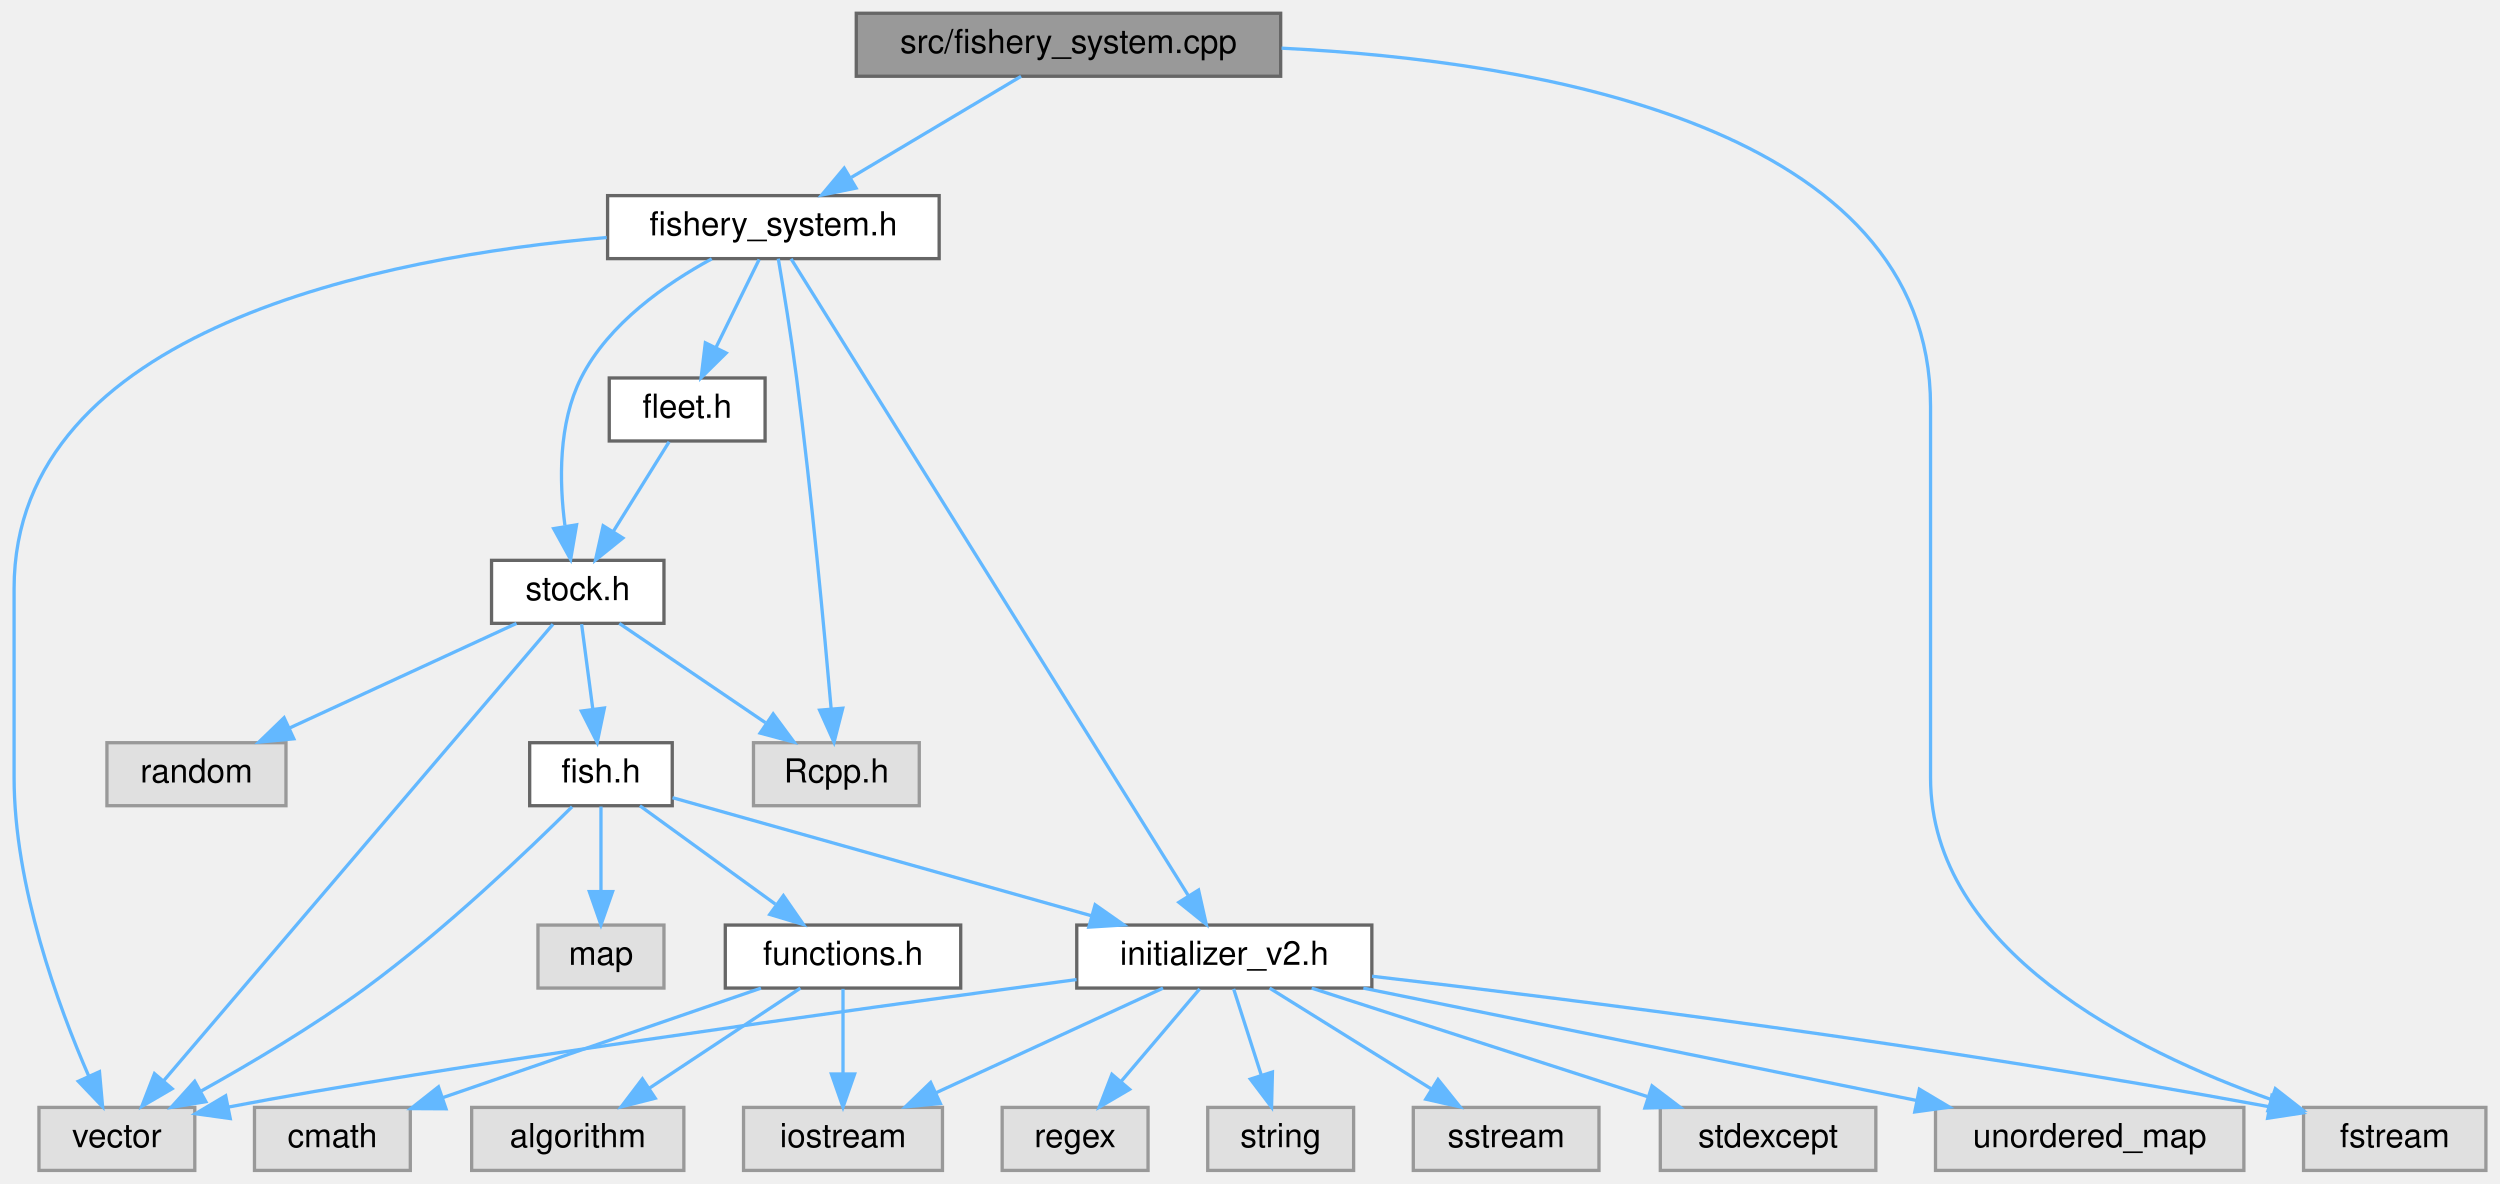
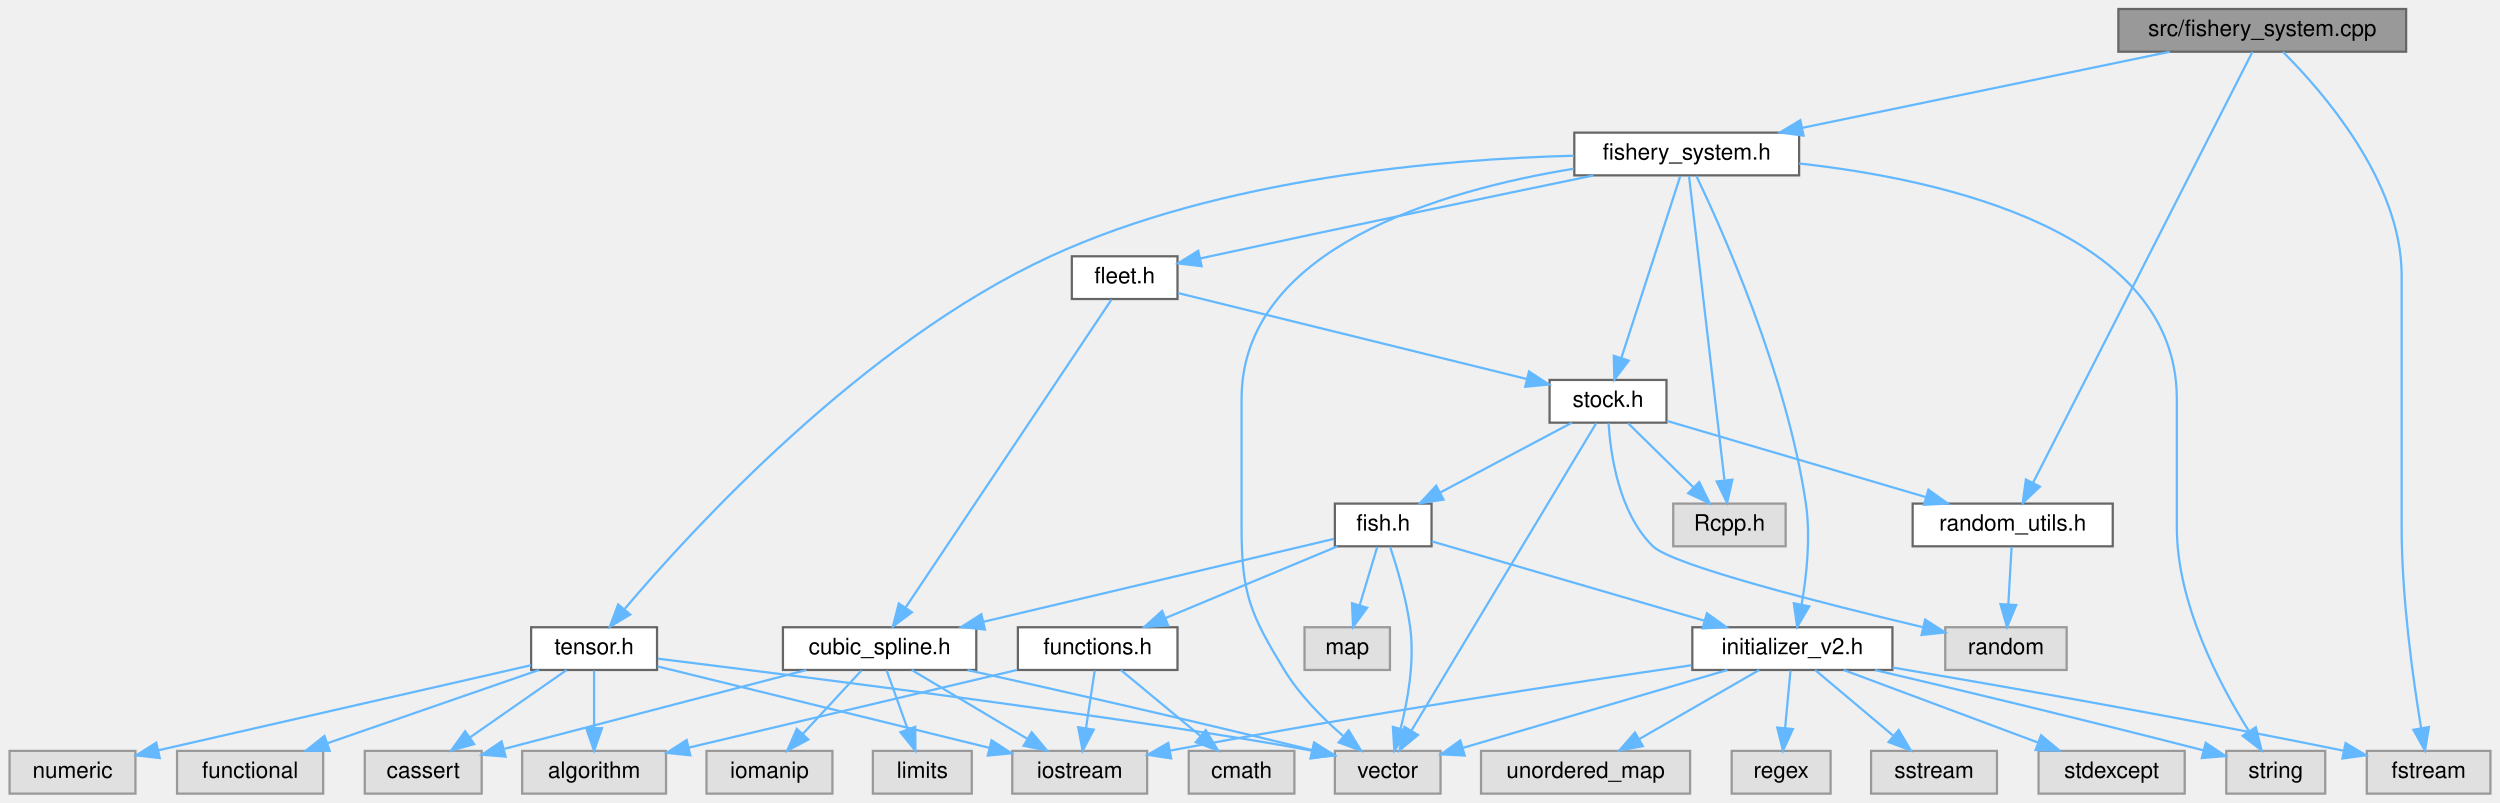
- <svg xmlns="http://www.w3.org/2000/svg" xmlns:xlink="http://www.w3.org/1999/xlink" width="754pt" height="357pt" viewBox="0.00 0.00 753.50 357.00">
+ <svg xmlns="http://www.w3.org/2000/svg" xmlns:xlink="http://www.w3.org/1999/xlink" width="1112pt" height="357pt" viewBox="0.00 0.00 1111.50 357.00">
  <g id="graph0" class="graph" transform="scale(1 1) rotate(0) translate(4 353)">
    <g id="Node000001" class="node">
      <g id="a_Node000001">
        <a xlink:title=" ">
-           <polygon fill="#999999" stroke="#666666" points="382,-349 254,-349 254,-330 382,-330 382,-349" />
-           <text text-anchor="middle" x="318" y="-337" font-family="Helvetica,sans-Serif" font-size="10.00">src/fishery_system.cpp</text>
+           <polygon fill="#999999" stroke="#666666" points="1066,-349 938,-349 938,-330 1066,-330 1066,-349" />
+           <text text-anchor="middle" x="1002" y="-337" font-family="Helvetica,sans-Serif" font-size="10.00">src/fishery_system.cpp</text>
        </a>
      </g>
    </g>
    <g id="Node000002" class="node">
      <g id="a_Node000002">
        <a xlink:href="fishery__system_8h.html" target="_top" xlink:title=" ">
-           <polygon fill="white" stroke="#666666" points="279,-294 179,-294 179,-275 279,-275 279,-294" />
-           <text text-anchor="middle" x="229" y="-282" font-family="Helvetica,sans-Serif" font-size="10.00">fishery_system.h</text>
+           <polygon fill="white" stroke="#666666" points="796,-294 696,-294 696,-275 796,-275 796,-294" />
+           <text text-anchor="middle" x="746" y="-282" font-family="Helvetica,sans-Serif" font-size="10.00">fishery_system.h</text>
        </a>
      </g>
    </g>
    <g id="edge1_Node000001_Node000002" class="edge">
      <g id="a_edge1_Node000001_Node000002">
        <a xlink:title=" ">
-           <path fill="none" stroke="#63b8ff" d="M303.7,-329.98C289.9,-321.77 268.76,-309.18 252.49,-299.49" />
-           <polygon fill="#63b8ff" stroke="#63b8ff" points="253.94,-296.28 243.56,-294.17 250.36,-302.29 253.94,-296.28" />
+           <path fill="none" stroke="#63b8ff" d="M960.87,-329.98C916.4,-320.78 845.45,-306.09 797.35,-296.13" />
+           <polygon fill="#63b8ff" stroke="#63b8ff" points="797.96,-292.68 787.45,-294.08 796.54,-299.54 797.96,-292.68" />
        </a>
      </g>
    </g>
    <g id="Node000016" class="node">
      <g id="a_Node000016">
        <a xlink:title=" ">
-           <polygon fill="#e0e0e0" stroke="#999999" points="745.5,-19 690.5,-19 690.5,0 745.5,0 745.5,-19" />
-           <text text-anchor="middle" x="718" y="-7" font-family="Helvetica,sans-Serif" font-size="10.00">fstream</text>
-         </a>
-       </g>
-     </g>
-     <g id="edge27_Node000001_Node000016" class="edge">
-       <g id="a_edge27_Node000001_Node000016">
-         <a xlink:title=" ">
-           <path fill="none" stroke="#63b8ff" d="M382.27,-338.47C459.26,-334.65 578,-315.06 578,-230.5 578,-230.5 578,-230.5 578,-118.5 578,-66.49 639.32,-36.02 680.79,-21.36" />
-           <polygon fill="#63b8ff" stroke="#63b8ff" points="681.99,-24.65 690.34,-18.13 679.75,-18.02 681.99,-24.65" />
+           <polygon fill="#e0e0e0" stroke="#999999" points="1103.5,-19 1048.5,-19 1048.5,0 1103.5,0 1103.5,-19" />
+           <text text-anchor="middle" x="1076" y="-7" font-family="Helvetica,sans-Serif" font-size="10.00">fstream</text>
+         </a>
+       </g>
+     </g>
+     <g id="edge44_Node000001_Node000016" class="edge">
+       <g id="a_edge44_Node000001_Node000016">
+         <a xlink:title=" ">
+           <path fill="none" stroke="#63b8ff" d="M1011.15,-329.94C1028.39,-312.84 1064,-272.44 1064,-230.5 1064,-230.5 1064,-230.5 1064,-118.5 1064,-87 1069.11,-50.64 1072.66,-29.16" />
+           <polygon fill="#63b8ff" stroke="#63b8ff" points="1076.13,-29.59 1074.38,-19.14 1069.24,-28.4 1076.13,-29.59" />
+         </a>
+       </g>
+     </g>
+     <g id="Node000024" class="node">
+       <g id="a_Node000024">
+         <a xlink:href="random__utils_8h.html" target="_top" xlink:title=" ">
+           <polygon fill="white" stroke="#666666" points="935.5,-129 846.5,-129 846.5,-110 935.5,-110 935.5,-129" />
+           <text text-anchor="middle" x="891" y="-117" font-family="Helvetica,sans-Serif" font-size="10.00">random_utils.h</text>
+         </a>
+       </g>
+     </g>
+     <g id="edge45_Node000001_Node000024" class="edge">
+       <g id="a_edge45_Node000001_Node000024">
+         <a xlink:title=" ">
+           <path fill="none" stroke="#63b8ff" d="M997.65,-329.95C981.21,-297.67 922.7,-182.75 900.05,-138.26" />
+           <polygon fill="#63b8ff" stroke="#63b8ff" points="903.1,-136.55 895.44,-129.22 896.86,-139.72 903.1,-136.55" />
        </a>
      </g>
    </g>
    <g id="Node000003" class="node">
      <g id="a_Node000003">
        <a xlink:title=" ">
-           <polygon fill="#e0e0e0" stroke="#999999" points="54.5,-19 7.5,-19 7.5,0 54.5,0 54.5,-19" />
-           <text text-anchor="middle" x="31" y="-7" font-family="Helvetica,sans-Serif" font-size="10.00">vector</text>
+           <polygon fill="#e0e0e0" stroke="#999999" points="636.5,-19 589.5,-19 589.5,0 636.5,0 636.5,-19" />
+           <text text-anchor="middle" x="613" y="-7" font-family="Helvetica,sans-Serif" font-size="10.00">vector</text>
        </a>
      </g>
    </g>
    <g id="edge2_Node000002_Node000003" class="edge">
      <g id="a_edge2_Node000002_Node000003">
        <a xlink:title=" ">
-           <path fill="none" stroke="#63b8ff" d="M178.74,-281.37C111.34,-275.51 0,-253.96 0,-175.5 0,-175.5 0,-175.5 0,-118.5 0,-85.79 13.3,-49.6 22.48,-28.52" />
-           <polygon fill="#63b8ff" stroke="#63b8ff" points="25.75,-29.77 26.69,-19.22 19.37,-26.88 25.75,-29.77" />
+           <path fill="none" stroke="#63b8ff" d="M695.78,-277.96C637.12,-268.38 548,-242.75 548,-175.5 548,-175.5 548,-175.5 548,-118.5 548,-89.04 551.69,-80.17 567,-55 573.81,-43.81 584.1,-33.48 593.23,-25.6" />
+           <polygon fill="#63b8ff" stroke="#63b8ff" points="595.64,-28.15 601.15,-19.1 591.2,-22.74 595.64,-28.15" />
        </a>
      </g>
    </g>
    <g id="Node000004" class="node">
      <g id="a_Node000004">
-         <a xlink:href="stock_8h.html" target="_top" xlink:title=" ">
-           <polygon fill="white" stroke="#666666" points="196,-184 144,-184 144,-165 196,-165 196,-184" />
-           <text text-anchor="middle" x="170" y="-172" font-family="Helvetica,sans-Serif" font-size="10.00">stock.h</text>
+         <a xlink:title=" ">
+           <polygon fill="#e0e0e0" stroke="#999999" points="1030,-19 986,-19 986,0 1030,0 1030,-19" />
+           <text text-anchor="middle" x="1008" y="-7" font-family="Helvetica,sans-Serif" font-size="10.00">string</text>
        </a>
      </g>
    </g>
    <g id="edge3_Node000002_Node000004" class="edge">
      <g id="a_edge3_Node000002_Node000004">
        <a xlink:title=" ">
-           <path fill="none" stroke="#63b8ff" d="M210.41,-274.93C196.78,-267.53 179.27,-255.44 171,-239 164.1,-225.29 164.41,-207.71 166.13,-194.53" />
-           <polygon fill="#63b8ff" stroke="#63b8ff" points="169.64,-194.72 167.85,-184.28 162.74,-193.56 169.64,-194.72" />
+           <path fill="none" stroke="#63b8ff" d="M796.01,-280.29C860.37,-273.14 964,-250.05 964,-175.5 964,-175.5 964,-175.5 964,-118.5 964,-84.42 983.03,-48.46 996.06,-27.83" />
+           <polygon fill="#63b8ff" stroke="#63b8ff" points="999.13,-29.53 1001.7,-19.25 993.28,-25.68 999.13,-29.53" />
+         </a>
+       </g>
+     </g>
+     <g id="Node000005" class="node">
+       <g id="a_Node000005">
+         <a xlink:href="stock_8h.html" target="_top" xlink:title=" ">
+           <polygon fill="white" stroke="#666666" points="737,-184 685,-184 685,-165 737,-165 737,-184" />
+           <text text-anchor="middle" x="711" y="-172" font-family="Helvetica,sans-Serif" font-size="10.00">stock.h</text>
+         </a>
+       </g>
+     </g>
+     <g id="edge4_Node000002_Node000005" class="edge">
+       <g id="a_edge4_Node000002_Node000005">
+         <a xlink:title=" ">
+           <path fill="none" stroke="#63b8ff" d="M743.14,-274.66C737.44,-257.09 724.59,-217.45 716.98,-193.95" />
+           <polygon fill="#63b8ff" stroke="#63b8ff" points="720.22,-192.59 713.81,-184.16 713.56,-194.75 720.22,-192.59" />
+         </a>
+       </g>
+     </g>
+     <g id="Node000007" class="node">
+       <g id="a_Node000007">
+         <a xlink:title=" ">
+           <polygon fill="#e0e0e0" stroke="#999999" points="790,-129 740,-129 740,-110 790,-110 790,-129" />
+           <text text-anchor="middle" x="765" y="-117" font-family="Helvetica,sans-Serif" font-size="10.00">Rcpp.h</text>
+         </a>
+       </g>
+     </g>
+     <g id="edge43_Node000002_Node000007" class="edge">
+       <g id="a_edge43_Node000002_Node000007">
+         <a xlink:title=" ">
+           <path fill="none" stroke="#63b8ff" d="M747.02,-274.74C749.99,-249.31 758.64,-175.08 762.76,-139.69" />
+           <polygon fill="#63b8ff" stroke="#63b8ff" points="766.29,-139.64 763.97,-129.31 759.34,-138.83 766.29,-139.64" />
+         </a>
+       </g>
+     </g>
+     <g id="Node000014" class="node">
+       <g id="a_Node000014">
+         <a xlink:href="initializer__v2_8h.html" target="_top" xlink:title=" ">
+           <polygon fill="white" stroke="#666666" points="837.5,-74 748.5,-74 748.5,-55 837.5,-55 837.5,-74" />
+           <text text-anchor="middle" x="793" y="-62" font-family="Helvetica,sans-Serif" font-size="10.00">initializer_v2.h</text>
+         </a>
+       </g>
+     </g>
+     <g id="edge35_Node000002_Node000014" class="edge">
+       <g id="a_edge35_Node000002_Node000014">
+         <a xlink:title=" ">
+           <path fill="none" stroke="#63b8ff" d="M750.3,-274.74C761.37,-251.62 790.52,-186.8 799,-129 801.21,-113.92 799.31,-96.69 797.08,-83.99" />
+           <polygon fill="#63b8ff" stroke="#63b8ff" points="800.51,-83.29 795.13,-74.16 793.64,-84.65 800.51,-83.29" />
+         </a>
+       </g>
+     </g>
+     <g id="Node000025" class="node">
+       <g id="a_Node000025">
+         <a xlink:href="fleet_8h.html" target="_top" xlink:title=" ">
+           <polygon fill="white" stroke="#666666" points="519.5,-239 472.5,-239 472.5,-220 519.5,-220 519.5,-239" />
+           <text text-anchor="middle" x="496" y="-227" font-family="Helvetica,sans-Serif" font-size="10.00">fleet.h</text>
+         </a>
+       </g>
+     </g>
+     <g id="edge32_Node000002_Node000025" class="edge">
+       <g id="a_edge32_Node000002_Node000025">
+         <a xlink:title=" ">
+           <path fill="none" stroke="#63b8ff" d="M704.53,-274.96C661.77,-266.12 593.17,-251.83 534,-239 532.55,-238.69 531.08,-238.36 529.59,-238.04" />
+           <polygon fill="#63b8ff" stroke="#63b8ff" points="530.23,-234.59 519.71,-235.85 528.71,-241.43 530.23,-234.59" />
+         </a>
+       </g>
+     </g>
+     <g id="Node000026" class="node">
+       <g id="a_Node000026">
+         <a xlink:href="tensor_8h.html" target="_top" xlink:title=" ">
+           <polygon fill="white" stroke="#666666" points="288,-74 232,-74 232,-55 288,-55 288,-74" />
+           <text text-anchor="middle" x="260" y="-62" font-family="Helvetica,sans-Serif" font-size="10.00">tensor.h</text>
+         </a>
+       </g>
+     </g>
+     <g id="edge36_Node000002_Node000026" class="edge">
+       <g id="a_edge36_Node000002_Node000026">
+         <a xlink:title=" ">
+           <path fill="none" stroke="#63b8ff" d="M695.83,-283.74C637.35,-282.22 539.01,-274 463,-239 379.54,-200.56 303.63,-117.64 273.61,-82.16" />
+           <polygon fill="#63b8ff" stroke="#63b8ff" points="276.08,-79.66 266.99,-74.22 270.7,-84.14 276.08,-79.66" />
+         </a>
+       </g>
+     </g>
+     <g id="edge5_Node000005_Node000003" class="edge">
+       <g id="a_edge5_Node000005_Node000003">
+         <a xlink:title=" ">
+           <path fill="none" stroke="#63b8ff" d="M705.73,-164.74C690.18,-138.87 644.25,-62.48 623.45,-27.88" />
+           <polygon fill="#63b8ff" stroke="#63b8ff" points="626.45,-26.07 618.29,-19.31 620.45,-29.68 626.45,-26.07" />
        </a>
      </g>
    </g>
    <g id="Node000006" class="node">
      <g id="a_Node000006">
        <a xlink:title=" ">
-           <polygon fill="#e0e0e0" stroke="#999999" points="273,-129 223,-129 223,-110 273,-110 273,-129" />
-           <text text-anchor="middle" x="248" y="-117" font-family="Helvetica,sans-Serif" font-size="10.00">Rcpp.h</text>
-         </a>
-       </g>
-     </g>
-     <g id="edge26_Node000002_Node000006" class="edge">
-       <g id="a_edge26_Node000002_Node000006">
-         <a xlink:title=" ">
-           <path fill="none" stroke="#63b8ff" d="M230.48,-274.99C232,-266.05 234.38,-251.57 236,-239 240.53,-203.91 244.37,-162.79 246.41,-139.38" />
-           <polygon fill="#63b8ff" stroke="#63b8ff" points="249.92,-139.4 247.29,-129.14 242.95,-138.81 249.92,-139.4" />
+           <polygon fill="#e0e0e0" stroke="#999999" points="915,-74 861,-74 861,-55 915,-55 915,-74" />
+           <text text-anchor="middle" x="888" y="-62" font-family="Helvetica,sans-Serif" font-size="10.00">random</text>
+         </a>
+       </g>
+     </g>
+     <g id="edge6_Node000005_Node000006" class="edge">
+       <g id="a_edge6_Node000005_Node000006">
+         <a xlink:title=" ">
+           <path fill="none" stroke="#63b8ff" d="M711.24,-164.77C712.09,-151.14 715.75,-124.82 731,-110 739.72,-101.52 807.4,-84.39 851,-74.04" />
+           <polygon fill="#63b8ff" stroke="#63b8ff" points="852.05,-77.38 860.98,-71.68 850.45,-70.57 852.05,-77.38" />
+         </a>
+       </g>
+     </g>
+     <g id="edge7_Node000005_Node000007" class="edge">
+       <g id="a_edge7_Node000005_Node000007">
+         <a xlink:title=" ">
+           <path fill="none" stroke="#63b8ff" d="M719.92,-164.75C727.78,-157.03 739.43,-145.6 748.92,-136.28" />
+           <polygon fill="#63b8ff" stroke="#63b8ff" points="751.56,-138.59 756.25,-129.09 746.66,-133.6 751.56,-138.59" />
+         </a>
+       </g>
+     </g>
+     <g id="Node000008" class="node">
+       <g id="a_Node000008">
+         <a xlink:href="fish_8h.html" target="_top" xlink:title=" ">
+           <polygon fill="white" stroke="#666666" points="632.5,-129 589.5,-129 589.5,-110 632.5,-110 632.5,-129" />
+           <text text-anchor="middle" x="611" y="-117" font-family="Helvetica,sans-Serif" font-size="10.00">fish.h</text>
+         </a>
+       </g>
+     </g>
+     <g id="edge8_Node000005_Node000008" class="edge">
+       <g id="a_edge8_Node000005_Node000008">
+         <a xlink:title=" ">
+           <path fill="none" stroke="#63b8ff" d="M694.93,-164.98C679.14,-156.61 654.78,-143.7 636.37,-133.95" />
+           <polygon fill="#63b8ff" stroke="#63b8ff" points="637.83,-130.76 627.36,-129.17 634.56,-136.95 637.83,-130.76" />
+         </a>
+       </g>
+     </g>
+     <g id="edge30_Node000005_Node000024" class="edge">
+       <g id="a_edge30_Node000005_Node000024">
+         <a xlink:title=" ">
+           <path fill="none" stroke="#63b8ff" d="M737.17,-165.79C767.44,-156.88 817.53,-142.13 852.3,-131.9" />
+           <polygon fill="#63b8ff" stroke="#63b8ff" points="853.51,-135.19 862.11,-129.01 851.53,-128.47 853.51,-135.19" />
+         </a>
+       </g>
+     </g>
+     <g id="edge9_Node000008_Node000003" class="edge">
+       <g id="a_edge9_Node000008_Node000003">
+         <a xlink:title=" ">
+           <path fill="none" stroke="#63b8ff" d="M614.09,-109.77C617.05,-100.9 621.32,-86.69 623,-74 625.02,-58.77 621.97,-41.55 618.73,-28.9" />
+           <polygon fill="#63b8ff" stroke="#63b8ff" points="622.05,-27.77 615.95,-19.11 615.31,-29.68 622.05,-27.77" />
+         </a>
+       </g>
+     </g>
+     <g id="Node000009" class="node">
+       <g id="a_Node000009">
+         <a xlink:title=" ">
+           <polygon fill="#e0e0e0" stroke="#999999" points="614,-74 576,-74 576,-55 614,-55 614,-74" />
+           <text text-anchor="middle" x="595" y="-62" font-family="Helvetica,sans-Serif" font-size="10.00">map</text>
+         </a>
+       </g>
+     </g>
+     <g id="edge10_Node000008_Node000009" class="edge">
+       <g id="a_edge10_Node000008_Node000009">
+         <a xlink:title=" ">
+           <path fill="none" stroke="#63b8ff" d="M608.36,-109.75C606.24,-102.72 603.19,-92.62 600.54,-83.84" />
+           <polygon fill="#63b8ff" stroke="#63b8ff" points="603.83,-82.65 597.59,-74.09 597.13,-84.67 603.83,-82.65" />
+         </a>
+       </g>
+     </g>
+     <g id="Node000010" class="node">
+       <g id="a_Node000010">
+         <a xlink:href="functions_8h.html" target="_top" xlink:title=" ">
+           <polygon fill="white" stroke="#666666" points="519.5,-74 448.5,-74 448.5,-55 519.5,-55 519.5,-74" />
+           <text text-anchor="middle" x="484" y="-62" font-family="Helvetica,sans-Serif" font-size="10.00">functions.h</text>
+         </a>
+       </g>
+     </g>
+     <g id="edge11_Node000008_Node000010" class="edge">
+       <g id="a_edge11_Node000008_Node000010">
+         <a xlink:title=" ">
+           <path fill="none" stroke="#63b8ff" d="M590.6,-109.98C569.98,-101.38 537.89,-87.99 514.31,-78.15" />
+           <polygon fill="#63b8ff" stroke="#63b8ff" points="515.35,-74.79 504.78,-74.17 512.66,-81.25 515.35,-74.79" />
+         </a>
+       </g>
+     </g>
+     <g id="edge15_Node000008_Node000014" class="edge">
+       <g id="a_edge15_Node000008_Node000014">
+         <a xlink:title=" ">
+           <path fill="none" stroke="#63b8ff" d="M632.59,-112.21C662.37,-103.54 716.57,-87.76 753.65,-76.96" />
+           <polygon fill="#63b8ff" stroke="#63b8ff" points="755,-80.21 763.62,-74.05 753.04,-73.49 755,-80.21" />
+         </a>
+       </g>
+     </g>
+     <g id="Node000020" class="node">
+       <g id="a_Node000020">
+         <a xlink:href="cubic__spline_8h.html" target="_top" xlink:title=" ">
+           <polygon fill="white" stroke="#666666" points="430,-74 344,-74 344,-55 430,-55 430,-74" />
+           <text text-anchor="middle" x="387" y="-62" font-family="Helvetica,sans-Serif" font-size="10.00">cubic_spline.h</text>
+         </a>
+       </g>
+     </g>
+     <g id="edge24_Node000008_Node000020" class="edge">
+       <g id="a_edge24_Node000008_Node000020">
+         <a xlink:title=" ">
+           <path fill="none" stroke="#63b8ff" d="M589.11,-113.32C553.14,-104.81 480.76,-87.69 433.1,-76.41" />
+           <polygon fill="#63b8ff" stroke="#63b8ff" points="433.86,-72.99 423.33,-74.1 432.25,-79.8 433.86,-72.99" />
+         </a>
+       </g>
+     </g>
+     <g id="Node000011" class="node">
+       <g id="a_Node000011">
+         <a xlink:title=" ">
+           <polygon fill="#e0e0e0" stroke="#999999" points="571.5,-19 524.5,-19 524.5,0 571.5,0 571.5,-19" />
+           <text text-anchor="middle" x="548" y="-7" font-family="Helvetica,sans-Serif" font-size="10.00">cmath</text>
+         </a>
+       </g>
+     </g>
+     <g id="edge12_Node000010_Node000011" class="edge">
+       <g id="a_edge12_Node000010_Node000011">
+         <a xlink:title=" ">
+           <path fill="none" stroke="#63b8ff" d="M494.28,-54.98C503.84,-47.07 518.28,-35.11 529.78,-25.58" />
+           <polygon fill="#63b8ff" stroke="#63b8ff" points="532.06,-28.24 537.53,-19.17 527.6,-22.85 532.06,-28.24" />
+         </a>
+       </g>
+     </g>
+     <g id="Node000012" class="node">
+       <g id="a_Node000012">
+         <a xlink:title=" ">
+           <polygon fill="#e0e0e0" stroke="#999999" points="292,-19 228,-19 228,0 292,0 292,-19" />
+           <text text-anchor="middle" x="260" y="-7" font-family="Helvetica,sans-Serif" font-size="10.00">algorithm</text>
+         </a>
+       </g>
+     </g>
+     <g id="edge13_Node000010_Node000012" class="edge">
+       <g id="a_edge13_Node000010_Node000012">
+         <a xlink:title=" ">
+           <path fill="none" stroke="#63b8ff" d="M448.01,-54.98C408.25,-45.58 344.29,-30.44 302.2,-20.49" />
+           <polygon fill="#63b8ff" stroke="#63b8ff" points="302.8,-17.03 292.27,-18.13 301.19,-23.84 302.8,-17.03" />
        </a>
      </g>
    </g>
    <g id="Node000013" class="node">
      <g id="a_Node000013">
-         <a xlink:href="initializer__v2_8h.html" target="_top" xlink:title=" ">
-           <polygon fill="white" stroke="#666666" points="409.5,-74 320.5,-74 320.5,-55 409.5,-55 409.5,-74" />
-           <text text-anchor="middle" x="365" y="-62" font-family="Helvetica,sans-Serif" font-size="10.00">initializer_v2.h</text>
-         </a>
-       </g>
-     </g>
-     <g id="edge25_Node000002_Node000013" class="edge">
-       <g id="a_edge25_Node000002_Node000013">
-         <a xlink:title=" ">
-           <path fill="none" stroke="#63b8ff" d="M234.33,-274.95C254.51,-242.61 326.47,-127.26 354.09,-82.98" />
-           <polygon fill="#63b8ff" stroke="#63b8ff" points="357.23,-84.56 359.56,-74.22 351.3,-80.86 357.23,-84.56" />
-         </a>
-       </g>
-     </g>
-     <g id="Node000020" class="node">
-       <g id="a_Node000020">
-         <a xlink:href="fleet_8h.html" target="_top" xlink:title=" ">
-           <polygon fill="white" stroke="#666666" points="226.5,-239 179.5,-239 179.5,-220 226.5,-220 226.5,-239" />
-           <text text-anchor="middle" x="203" y="-227" font-family="Helvetica,sans-Serif" font-size="10.00">fleet.h</text>
-         </a>
-       </g>
-     </g>
-     <g id="edge23_Node000002_Node000020" class="edge">
-       <g id="a_edge23_Node000002_Node000020">
-         <a xlink:title=" ">
-           <path fill="none" stroke="#63b8ff" d="M224.71,-274.75C221.19,-267.57 216.09,-257.18 211.72,-248.27" />
-           <polygon fill="#63b8ff" stroke="#63b8ff" points="214.76,-246.53 207.21,-239.09 208.48,-249.61 214.76,-246.53" />
-         </a>
-       </g>
-     </g>
-     <g id="edge4_Node000004_Node000003" class="edge">
-       <g id="a_edge4_Node000004_Node000003">
-         <a xlink:title=" ">
-           <path fill="none" stroke="#63b8ff" d="M162.53,-164.74C140.28,-138.65 74.21,-61.17 45.07,-27" />
-           <polygon fill="#63b8ff" stroke="#63b8ff" points="47.66,-24.64 38.51,-19.31 42.34,-29.19 47.66,-24.64" />
-         </a>
-       </g>
-     </g>
-     <g id="Node000005" class="node">
-       <g id="a_Node000005">
-         <a xlink:title=" ">
-           <polygon fill="#e0e0e0" stroke="#999999" points="82,-129 28,-129 28,-110 82,-110 82,-129" />
-           <text text-anchor="middle" x="55" y="-117" font-family="Helvetica,sans-Serif" font-size="10.00">random</text>
-         </a>
-       </g>
-     </g>
-     <g id="edge5_Node000004_Node000005" class="edge">
-       <g id="a_edge5_Node000004_Node000005">
-         <a xlink:title=" ">
-           <path fill="none" stroke="#63b8ff" d="M151.52,-164.98C133.02,-156.46 104.32,-143.23 83.02,-133.41" />
-           <polygon fill="#63b8ff" stroke="#63b8ff" points="84.36,-130.18 73.81,-129.17 81.43,-136.53 84.36,-130.18" />
-         </a>
-       </g>
-     </g>
-     <g id="edge6_Node000004_Node000006" class="edge">
-       <g id="a_edge6_Node000004_Node000006">
-         <a xlink:title=" ">
-           <path fill="none" stroke="#63b8ff" d="M182.53,-164.98C194.4,-156.92 212.46,-144.65 226.61,-135.03" />
-           <polygon fill="#63b8ff" stroke="#63b8ff" points="228.94,-137.69 235.24,-129.17 225,-131.9 228.94,-137.69" />
-         </a>
-       </g>
-     </g>
-     <g id="Node000007" class="node">
-       <g id="a_Node000007">
-         <a xlink:href="fish_8h.html" target="_top" xlink:title=" ">
-           <polygon fill="white" stroke="#666666" points="198.5,-129 155.5,-129 155.5,-110 198.5,-110 198.5,-129" />
-           <text text-anchor="middle" x="177" y="-117" font-family="Helvetica,sans-Serif" font-size="10.00">fish.h</text>
-         </a>
-       </g>
-     </g>
-     <g id="edge7_Node000004_Node000007" class="edge">
-       <g id="a_edge7_Node000004_Node000007">
-         <a xlink:title=" ">
-           <path fill="none" stroke="#63b8ff" d="M171.16,-164.75C172.07,-157.8 173.39,-147.85 174.54,-139.13" />
-           <polygon fill="#63b8ff" stroke="#63b8ff" points="178.03,-139.46 175.87,-129.09 171.09,-138.54 178.03,-139.46" />
-         </a>
-       </g>
-     </g>
-     <g id="edge8_Node000007_Node000003" class="edge">
-       <g id="a_edge8_Node000007_Node000003">
-         <a xlink:title=" ">
-           <path fill="none" stroke="#63b8ff" d="M168.29,-109.69C155.36,-96.84 130.01,-72.6 106,-55 90.27,-43.47 71.39,-32.28 56.5,-24" />
-           <polygon fill="#63b8ff" stroke="#63b8ff" points="57.83,-20.74 47.37,-19.01 54.47,-26.88 57.83,-20.74" />
-         </a>
-       </g>
-     </g>
-     <g id="Node000008" class="node">
-       <g id="a_Node000008">
-         <a xlink:title=" ">
-           <polygon fill="#e0e0e0" stroke="#999999" points="196,-74 158,-74 158,-55 196,-55 196,-74" />
-           <text text-anchor="middle" x="177" y="-62" font-family="Helvetica,sans-Serif" font-size="10.00">map</text>
-         </a>
-       </g>
-     </g>
-     <g id="edge9_Node000007_Node000008" class="edge">
-       <g id="a_edge9_Node000007_Node000008">
-         <a xlink:title=" ">
-           <path fill="none" stroke="#63b8ff" d="M177,-109.75C177,-102.8 177,-92.85 177,-84.13" />
-           <polygon fill="#63b8ff" stroke="#63b8ff" points="180.5,-84.09 177,-74.09 173.5,-84.09 180.5,-84.09" />
-         </a>
-       </g>
-     </g>
-     <g id="Node000009" class="node">
-       <g id="a_Node000009">
-         <a xlink:href="functions_8h.html" target="_top" xlink:title=" ">
-           <polygon fill="white" stroke="#666666" points="285.5,-74 214.5,-74 214.5,-55 285.5,-55 285.5,-74" />
-           <text text-anchor="middle" x="250" y="-62" font-family="Helvetica,sans-Serif" font-size="10.00">functions.h</text>
-         </a>
-       </g>
-     </g>
-     <g id="edge10_Node000007_Node000009" class="edge">
-       <g id="a_edge10_Node000007_Node000009">
-         <a xlink:title=" ">
-           <path fill="none" stroke="#63b8ff" d="M188.73,-109.98C199.73,-102 216.42,-89.88 229.6,-80.31" />
-           <polygon fill="#63b8ff" stroke="#63b8ff" points="232.02,-82.88 238.06,-74.17 227.91,-77.21 232.02,-82.88" />
-         </a>
-       </g>
-     </g>
-     <g id="edge14_Node000007_Node000013" class="edge">
-       <g id="a_edge14_Node000007_Node000013">
-         <a xlink:title=" ">
-           <path fill="none" stroke="#63b8ff" d="M198.57,-112.42C229.29,-103.76 286.2,-87.71 324.83,-76.83" />
-           <polygon fill="#63b8ff" stroke="#63b8ff" points="326.04,-80.12 334.71,-74.04 324.14,-73.38 326.04,-80.12" />
-         </a>
-       </g>
-     </g>
-     <g id="Node000010" class="node">
-       <g id="a_Node000010">
-         <a xlink:title=" ">
-           <polygon fill="#e0e0e0" stroke="#999999" points="119.5,-19 72.5,-19 72.5,0 119.5,0 119.5,-19" />
-           <text text-anchor="middle" x="96" y="-7" font-family="Helvetica,sans-Serif" font-size="10.00">cmath</text>
-         </a>
-       </g>
-     </g>
-     <g id="edge11_Node000009_Node000010" class="edge">
-       <g id="a_edge11_Node000009_Node000010">
-         <a xlink:title=" ">
-           <path fill="none" stroke="#63b8ff" d="M225.26,-54.98C199.25,-46.03 158.17,-31.9 129.32,-21.97" />
-           <polygon fill="#63b8ff" stroke="#63b8ff" points="130.26,-18.59 119.67,-18.65 127.99,-25.21 130.26,-18.59" />
-         </a>
-       </g>
-     </g>
-     <g id="Node000011" class="node">
-       <g id="a_Node000011">
-         <a xlink:title=" ">
-           <polygon fill="#e0e0e0" stroke="#999999" points="202,-19 138,-19 138,0 202,0 202,-19" />
-           <text text-anchor="middle" x="170" y="-7" font-family="Helvetica,sans-Serif" font-size="10.00">algorithm</text>
-         </a>
-       </g>
-     </g>
-     <g id="edge12_Node000009_Node000011" class="edge">
-       <g id="a_edge12_Node000009_Node000011">
-         <a xlink:title=" ">
-           <path fill="none" stroke="#63b8ff" d="M237.15,-54.98C224.86,-46.84 206.09,-34.41 191.52,-24.76" />
-           <polygon fill="#63b8ff" stroke="#63b8ff" points="193.36,-21.78 183.09,-19.17 189.49,-27.61 193.36,-21.78" />
-         </a>
-       </g>
-     </g>
-     <g id="Node000012" class="node">
-       <g id="a_Node000012">
-         <a xlink:title=" ">
-           <polygon fill="#e0e0e0" stroke="#999999" points="280,-19 220,-19 220,0 280,0 280,-19" />
-           <text text-anchor="middle" x="250" y="-7" font-family="Helvetica,sans-Serif" font-size="10.00">iostream</text>
-         </a>
-       </g>
-     </g>
-     <g id="edge13_Node000009_Node000012" class="edge">
-       <g id="a_edge13_Node000009_Node000012">
-         <a xlink:title=" ">
-           <path fill="none" stroke="#63b8ff" d="M250,-54.75C250,-47.8 250,-37.85 250,-29.13" />
-           <polygon fill="#63b8ff" stroke="#63b8ff" points="253.5,-29.09 250,-19.09 246.5,-29.09 253.5,-29.09" />
-         </a>
-       </g>
-     </g>
-     <g id="edge19_Node000013_Node000003" class="edge">
-       <g id="a_edge19_Node000013_Node000003">
-         <a xlink:title=" ">
-           <path fill="none" stroke="#63b8ff" d="M320.44,-57.57C252.74,-48.45 126.12,-30.98 64.68,-19.12" />
-           <polygon fill="#63b8ff" stroke="#63b8ff" points="65.19,-15.65 54.69,-17.11 63.81,-22.51 65.19,-15.65" />
-         </a>
-       </g>
-     </g>
-     <g id="edge15_Node000013_Node000012" class="edge">
-       <g id="a_edge15_Node000013_Node000012">
-         <a xlink:title=" ">
-           <path fill="none" stroke="#63b8ff" d="M346.52,-54.98C328.02,-46.46 299.32,-33.23 278.02,-23.41" />
-           <polygon fill="#63b8ff" stroke="#63b8ff" points="279.36,-20.18 268.81,-19.17 276.43,-26.53 279.36,-20.18" />
-         </a>
-       </g>
-     </g>
-     <g id="Node000014" class="node">
-       <g id="a_Node000014">
-         <a xlink:title=" ">
-           <polygon fill="#e0e0e0" stroke="#999999" points="342,-19 298,-19 298,0 342,0 342,-19" />
-           <text text-anchor="middle" x="320" y="-7" font-family="Helvetica,sans-Serif" font-size="10.00">regex</text>
-         </a>
-       </g>
-     </g>
-     <g id="edge16_Node000013_Node000014" class="edge">
-       <g id="a_edge16_Node000013_Node000014">
-         <a xlink:title=" ">
-           <path fill="none" stroke="#63b8ff" d="M357.57,-54.75C351.15,-47.18 341.69,-36.05 333.88,-26.84" />
-           <polygon fill="#63b8ff" stroke="#63b8ff" points="336.43,-24.45 327.29,-19.09 331.1,-28.98 336.43,-24.45" />
+         <a xlink:title=" ">
+           <polygon fill="#e0e0e0" stroke="#999999" points="506,-19 446,-19 446,0 506,0 506,-19" />
+           <text text-anchor="middle" x="476" y="-7" font-family="Helvetica,sans-Serif" font-size="10.00">iostream</text>
+         </a>
+       </g>
+     </g>
+     <g id="edge14_Node000010_Node000013" class="edge">
+       <g id="a_edge14_Node000010_Node000013">
+         <a xlink:title=" ">
+           <path fill="none" stroke="#63b8ff" d="M482.68,-54.75C481.63,-47.8 480.13,-37.85 478.81,-29.13" />
+           <polygon fill="#63b8ff" stroke="#63b8ff" points="482.25,-28.45 477.3,-19.09 475.33,-29.5 482.25,-28.45" />
+         </a>
+       </g>
+     </g>
+     <g id="edge20_Node000014_Node000003" class="edge">
+       <g id="a_edge20_Node000014_Node000003">
+         <a xlink:title=" ">
+           <path fill="none" stroke="#63b8ff" d="M764.08,-54.98C732.02,-45.54 680.37,-30.34 646.56,-20.38" />
+           <polygon fill="#63b8ff" stroke="#63b8ff" points="647.26,-16.94 636.68,-17.47 645.28,-23.65 647.26,-16.94" />
+         </a>
+       </g>
+     </g>
+     <g id="edge18_Node000014_Node000004" class="edge">
+       <g id="a_edge18_Node000014_Node000004">
+         <a xlink:title=" ">
+           <path fill="none" stroke="#63b8ff" d="M829.74,-54.96C864.9,-46.71 919.68,-33.66 975.9,-19.23" />
+           <polygon fill="#63b8ff" stroke="#63b8ff" points="976.86,-22.59 985.67,-16.71 975.11,-15.82 976.86,-22.59" />
+         </a>
+       </g>
+     </g>
+     <g id="edge16_Node000014_Node000013" class="edge">
+       <g id="a_edge16_Node000014_Node000013">
+         <a xlink:title=" ">
+           <path fill="none" stroke="#63b8ff" d="M748.09,-57.1C695,-49.36 603.78,-35.51 516.05,-19.11" />
+           <polygon fill="#63b8ff" stroke="#63b8ff" points="516.67,-15.67 506.2,-17.26 515.38,-22.55 516.67,-15.67" />
        </a>
      </g>
    </g>
    <g id="Node000015" class="node">
      <g id="a_Node000015">
        <a xlink:title=" ">
-           <polygon fill="#e0e0e0" stroke="#999999" points="404,-19 360,-19 360,0 404,0 404,-19" />
-           <text text-anchor="middle" x="382" y="-7" font-family="Helvetica,sans-Serif" font-size="10.00">string</text>
-         </a>
-       </g>
-     </g>
-     <g id="edge17_Node000013_Node000015" class="edge">
-       <g id="a_edge17_Node000013_Node000015">
-         <a xlink:title=" ">
-           <path fill="none" stroke="#63b8ff" d="M367.81,-54.75C370.06,-47.72 373.3,-37.62 376.12,-28.84" />
-           <polygon fill="#63b8ff" stroke="#63b8ff" points="379.52,-29.68 379.25,-19.09 372.86,-27.54 379.52,-29.68" />
-         </a>
-       </g>
-     </g>
-     <g id="edge18_Node000013_Node000016" class="edge">
-       <g id="a_edge18_Node000013_Node000016">
-         <a xlink:title=" ">
-           <path fill="none" stroke="#63b8ff" d="M409.57,-58.56C469.19,-51.66 578.37,-38.02 680.31,-19.18" />
-           <polygon fill="#63b8ff" stroke="#63b8ff" points="680.96,-22.62 690.15,-17.34 679.67,-15.74 680.96,-22.62" />
+           <polygon fill="#e0e0e0" stroke="#999999" points="810,-19 766,-19 766,0 810,0 810,-19" />
+           <text text-anchor="middle" x="788" y="-7" font-family="Helvetica,sans-Serif" font-size="10.00">regex</text>
+         </a>
+       </g>
+     </g>
+     <g id="edge17_Node000014_Node000015" class="edge">
+       <g id="a_edge17_Node000014_Node000015">
+         <a xlink:title=" ">
+           <path fill="none" stroke="#63b8ff" d="M792.17,-54.75C791.52,-47.8 790.58,-37.85 789.76,-29.13" />
+           <polygon fill="#63b8ff" stroke="#63b8ff" points="793.23,-28.72 788.81,-19.09 786.27,-29.37 793.23,-28.72" />
+         </a>
+       </g>
+     </g>
+     <g id="edge19_Node000014_Node000016" class="edge">
+       <g id="a_edge19_Node000014_Node000016">
+         <a xlink:title=" ">
+           <path fill="none" stroke="#63b8ff" d="M837.56,-56.09C884.81,-48.08 961.87,-34.61 1037.92,-19.14" />
+           <polygon fill="#63b8ff" stroke="#63b8ff" points="1039.06,-22.48 1048.15,-17.05 1037.65,-15.62 1039.06,-22.48" />
        </a>
      </g>
    </g>
    <g id="Node000017" class="node">
      <g id="a_Node000017">
        <a xlink:title=" ">
-           <polygon fill="#e0e0e0" stroke="#999999" points="478,-19 422,-19 422,0 478,0 478,-19" />
-           <text text-anchor="middle" x="450" y="-7" font-family="Helvetica,sans-Serif" font-size="10.00">sstream</text>
-         </a>
-       </g>
-     </g>
-     <g id="edge20_Node000013_Node000017" class="edge">
-       <g id="a_edge20_Node000013_Node000017">
-         <a xlink:title=" ">
-           <path fill="none" stroke="#63b8ff" d="M378.66,-54.98C391.84,-46.77 412.03,-34.18 427.57,-24.49" />
-           <polygon fill="#63b8ff" stroke="#63b8ff" points="429.46,-27.43 436.09,-19.17 425.76,-21.49 429.46,-27.43" />
+           <polygon fill="#e0e0e0" stroke="#999999" points="884,-19 828,-19 828,0 884,0 884,-19" />
+           <text text-anchor="middle" x="856" y="-7" font-family="Helvetica,sans-Serif" font-size="10.00">sstream</text>
+         </a>
+       </g>
+     </g>
+     <g id="edge21_Node000014_Node000017" class="edge">
+       <g id="a_edge21_Node000014_Node000017">
+         <a xlink:title=" ">
+           <path fill="none" stroke="#63b8ff" d="M803.12,-54.98C812.44,-47.15 826.47,-35.34 837.74,-25.86" />
+           <polygon fill="#63b8ff" stroke="#63b8ff" points="840.29,-28.29 845.69,-19.17 835.79,-22.93 840.29,-28.29" />
        </a>
      </g>
    </g>
    <g id="Node000018" class="node">
      <g id="a_Node000018">
        <a xlink:title=" ">
-           <polygon fill="#e0e0e0" stroke="#999999" points="561.5,-19 496.5,-19 496.5,0 561.5,0 561.5,-19" />
-           <text text-anchor="middle" x="529" y="-7" font-family="Helvetica,sans-Serif" font-size="10.00">stdexcept</text>
-         </a>
-       </g>
-     </g>
-     <g id="edge21_Node000013_Node000018" class="edge">
-       <g id="a_edge21_Node000013_Node000018">
-         <a xlink:title=" ">
-           <path fill="none" stroke="#63b8ff" d="M391.35,-54.98C418.76,-46.13 461.89,-32.19 492.56,-22.28" />
-           <polygon fill="#63b8ff" stroke="#63b8ff" points="494,-25.49 502.44,-19.08 491.85,-18.83 494,-25.49" />
+           <polygon fill="#e0e0e0" stroke="#999999" points="967.5,-19 902.5,-19 902.5,0 967.5,0 967.5,-19" />
+           <text text-anchor="middle" x="935" y="-7" font-family="Helvetica,sans-Serif" font-size="10.00">stdexcept</text>
+         </a>
+       </g>
+     </g>
+     <g id="edge22_Node000014_Node000018" class="edge">
+       <g id="a_edge22_Node000014_Node000018">
+         <a xlink:title=" ">
+           <path fill="none" stroke="#63b8ff" d="M815.81,-54.98C839.17,-46.27 875.7,-32.63 902.17,-22.75" />
+           <polygon fill="#63b8ff" stroke="#63b8ff" points="903.63,-25.95 911.77,-19.17 901.18,-19.39 903.63,-25.95" />
        </a>
      </g>
    </g>
    <g id="Node000019" class="node">
      <g id="a_Node000019">
        <a xlink:title=" ">
-           <polygon fill="#e0e0e0" stroke="#999999" points="672.5,-19 579.5,-19 579.5,0 672.5,0 672.5,-19" />
-           <text text-anchor="middle" x="626" y="-7" font-family="Helvetica,sans-Serif" font-size="10.00">unordered_map</text>
-         </a>
-       </g>
-     </g>
-     <g id="edge22_Node000013_Node000019" class="edge">
-       <g id="a_edge22_Node000013_Node000019">
-         <a xlink:title=" ">
-           <path fill="none" stroke="#63b8ff" d="M406.93,-54.98C452.27,-45.78 524.61,-31.09 573.65,-21.13" />
-           <polygon fill="#63b8ff" stroke="#63b8ff" points="574.63,-24.5 583.74,-19.08 573.24,-17.64 574.63,-24.5" />
-         </a>
-       </g>
-     </g>
-     <g id="edge24_Node000020_Node000004" class="edge">
-       <g id="a_edge24_Node000020_Node000004">
-         <a xlink:title=" ">
-           <path fill="none" stroke="#63b8ff" d="M197.55,-219.75C192.99,-212.42 186.33,-201.73 180.71,-192.7" />
-           <polygon fill="#63b8ff" stroke="#63b8ff" points="183.6,-190.73 175.35,-184.09 177.66,-194.43 183.6,-190.73" />
+           <polygon fill="#e0e0e0" stroke="#999999" points="747.5,-19 654.5,-19 654.5,0 747.5,0 747.5,-19" />
+           <text text-anchor="middle" x="701" y="-7" font-family="Helvetica,sans-Serif" font-size="10.00">unordered_map</text>
+         </a>
+       </g>
+     </g>
+     <g id="edge23_Node000014_Node000019" class="edge">
+       <g id="a_edge23_Node000014_Node000019">
+         <a xlink:title=" ">
+           <path fill="none" stroke="#63b8ff" d="M778.22,-54.98C763.82,-46.69 741.69,-33.94 724.81,-24.22" />
+           <polygon fill="#63b8ff" stroke="#63b8ff" points="726.46,-21.13 716.05,-19.17 722.97,-27.19 726.46,-21.13" />
+         </a>
+       </g>
+     </g>
+     <g id="edge25_Node000020_Node000003" class="edge">
+       <g id="a_edge25_Node000020_Node000003">
+         <a xlink:title=" ">
+           <path fill="none" stroke="#63b8ff" d="M426.11,-54.94C463.29,-46.71 521.01,-33.7 579.49,-19.32" />
+           <polygon fill="#63b8ff" stroke="#63b8ff" points="580.39,-22.7 589.26,-16.9 578.71,-15.9 580.39,-22.7" />
+         </a>
+       </g>
+     </g>
+     <g id="edge27_Node000020_Node000013" class="edge">
+       <g id="a_edge27_Node000020_Node000013">
+         <a xlink:title=" ">
+           <path fill="none" stroke="#63b8ff" d="M401.3,-54.98C415.1,-46.77 436.24,-34.18 452.51,-24.49" />
+           <polygon fill="#63b8ff" stroke="#63b8ff" points="454.64,-27.29 461.44,-19.17 451.06,-21.28 454.64,-27.29" />
+         </a>
+       </g>
+     </g>
+     <g id="Node000021" class="node">
+       <g id="a_Node000021">
+         <a xlink:title=" ">
+           <polygon fill="#e0e0e0" stroke="#999999" points="210,-19 158,-19 158,0 210,0 210,-19" />
+           <text text-anchor="middle" x="184" y="-7" font-family="Helvetica,sans-Serif" font-size="10.00">cassert</text>
+         </a>
+       </g>
+     </g>
+     <g id="edge26_Node000020_Node000021" class="edge">
+       <g id="a_edge26_Node000020_Node000021">
+         <a xlink:title=" ">
+           <path fill="none" stroke="#63b8ff" d="M354.38,-54.98C317.71,-45.41 258.31,-29.9 220.22,-19.96" />
+           <polygon fill="#63b8ff" stroke="#63b8ff" points="220.64,-16.45 210.08,-17.31 218.87,-23.22 220.64,-16.45" />
+         </a>
+       </g>
+     </g>
+     <g id="Node000022" class="node">
+       <g id="a_Node000022">
+         <a xlink:title=" ">
+           <polygon fill="#e0e0e0" stroke="#999999" points="366,-19 310,-19 310,0 366,0 366,-19" />
+           <text text-anchor="middle" x="338" y="-7" font-family="Helvetica,sans-Serif" font-size="10.00">iomanip</text>
+         </a>
+       </g>
+     </g>
+     <g id="edge28_Node000020_Node000022" class="edge">
+       <g id="a_edge28_Node000020_Node000022">
+         <a xlink:title=" ">
+           <path fill="none" stroke="#63b8ff" d="M378.91,-54.75C371.84,-47.11 361.41,-35.82 352.85,-26.56" />
+           <polygon fill="#63b8ff" stroke="#63b8ff" points="355.3,-24.06 345.94,-19.09 350.16,-28.81 355.3,-24.06" />
+         </a>
+       </g>
+     </g>
+     <g id="Node000023" class="node">
+       <g id="a_Node000023">
+         <a xlink:title=" ">
+           <polygon fill="#e0e0e0" stroke="#999999" points="428,-19 384,-19 384,0 428,0 428,-19" />
+           <text text-anchor="middle" x="406" y="-7" font-family="Helvetica,sans-Serif" font-size="10.00">limits</text>
+         </a>
+       </g>
+     </g>
+     <g id="edge29_Node000020_Node000023" class="edge">
+       <g id="a_edge29_Node000020_Node000023">
+         <a xlink:title=" ">
+           <path fill="none" stroke="#63b8ff" d="M390.14,-54.75C392.68,-47.65 396.36,-37.4 399.53,-28.56" />
+           <polygon fill="#63b8ff" stroke="#63b8ff" points="402.84,-29.68 402.92,-19.09 396.25,-27.32 402.84,-29.68" />
+         </a>
+       </g>
+     </g>
+     <g id="edge31_Node000024_Node000006" class="edge">
+       <g id="a_edge31_Node000024_Node000006">
+         <a xlink:title=" ">
+           <path fill="none" stroke="#63b8ff" d="M890.5,-109.75C890.11,-102.8 889.55,-92.85 889.05,-84.13" />
+           <polygon fill="#63b8ff" stroke="#63b8ff" points="892.55,-83.88 888.49,-74.09 885.56,-84.27 892.55,-83.88" />
+         </a>
+       </g>
+     </g>
+     <g id="edge33_Node000025_Node000005" class="edge">
+       <g id="a_edge33_Node000025_Node000005">
+         <a xlink:title=" ">
+           <path fill="none" stroke="#63b8ff" d="M519.83,-222.63C557.46,-213.35 630.89,-195.25 674.98,-184.38" />
+           <polygon fill="#63b8ff" stroke="#63b8ff" points="675.85,-187.77 684.72,-181.98 674.17,-180.97 675.85,-187.77" />
+         </a>
+       </g>
+     </g>
+     <g id="edge34_Node000025_Node000020" class="edge">
+       <g id="a_edge34_Node000025_Node000020">
+         <a xlink:title=" ">
+           <path fill="none" stroke="#63b8ff" d="M490.14,-219.74C472.84,-193.87 421.76,-117.48 398.62,-82.88" />
+           <polygon fill="#63b8ff" stroke="#63b8ff" points="401.36,-80.67 392.89,-74.31 395.54,-84.57 401.36,-80.67" />
+         </a>
+       </g>
+     </g>
+     <g id="edge39_Node000026_Node000003" class="edge">
+       <g id="a_edge39_Node000026_Node000003">
+         <a xlink:title=" ">
+           <path fill="none" stroke="#63b8ff" d="M288.38,-60.02C352.67,-52.06 508.75,-32.33 579.17,-19.12" />
+           <polygon fill="#63b8ff" stroke="#63b8ff" points="580.17,-22.49 589.31,-17.14 578.82,-15.62 580.17,-22.49" />
+         </a>
+       </g>
+     </g>
+     <g id="edge41_Node000026_Node000012" class="edge">
+       <g id="a_edge41_Node000026_Node000012">
+         <a xlink:title=" ">
+           <path fill="none" stroke="#63b8ff" d="M260,-54.75C260,-47.8 260,-37.85 260,-29.13" />
+           <polygon fill="#63b8ff" stroke="#63b8ff" points="263.5,-29.09 260,-19.09 256.5,-29.09 263.5,-29.09" />
+         </a>
+       </g>
+     </g>
+     <g id="edge37_Node000026_Node000013" class="edge">
+       <g id="a_edge37_Node000026_Node000013">
+         <a xlink:title=" ">
+           <path fill="none" stroke="#63b8ff" d="M288.24,-56.57C325.93,-47.32 392.9,-30.89 435.83,-20.36" />
+           <polygon fill="#63b8ff" stroke="#63b8ff" points="436.79,-23.72 445.67,-17.94 435.12,-16.93 436.79,-23.72" />
+         </a>
+       </g>
+     </g>
+     <g id="edge38_Node000026_Node000021" class="edge">
+       <g id="a_edge38_Node000026_Node000021">
+         <a xlink:title=" ">
+           <path fill="none" stroke="#63b8ff" d="M247.79,-54.98C236.22,-46.92 218.62,-34.65 204.84,-25.03" />
+           <polygon fill="#63b8ff" stroke="#63b8ff" points="206.64,-22.02 196.43,-19.17 202.63,-27.76 206.64,-22.02" />
+         </a>
+       </g>
+     </g>
+     <g id="Node000027" class="node">
+       <g id="a_Node000027">
+         <a xlink:title=" ">
+           <polygon fill="#e0e0e0" stroke="#999999" points="139.5,-19 74.5,-19 74.5,0 139.5,0 139.5,-19" />
+           <text text-anchor="middle" x="107" y="-7" font-family="Helvetica,sans-Serif" font-size="10.00">functional</text>
+         </a>
+       </g>
+     </g>
+     <g id="edge40_Node000026_Node000027" class="edge">
+       <g id="a_edge40_Node000026_Node000027">
+         <a xlink:title=" ">
+           <path fill="none" stroke="#63b8ff" d="M235.42,-54.98C209.95,-46.16 169.96,-32.31 141.37,-22.41" />
+           <polygon fill="#63b8ff" stroke="#63b8ff" points="142.37,-19.05 131.77,-19.08 140.08,-25.66 142.37,-19.05" />
+         </a>
+       </g>
+     </g>
+     <g id="Node000028" class="node">
+       <g id="a_Node000028">
+         <a xlink:title=" ">
+           <polygon fill="#e0e0e0" stroke="#999999" points="56,-19 0,-19 0,0 56,0 56,-19" />
+           <text text-anchor="middle" x="28" y="-7" font-family="Helvetica,sans-Serif" font-size="10.00">numeric</text>
+         </a>
+       </g>
+     </g>
+     <g id="edge42_Node000026_Node000028" class="edge">
+       <g id="a_edge42_Node000026_Node000028">
+         <a xlink:title=" ">
+           <path fill="none" stroke="#63b8ff" d="M231.9,-57.1C195.86,-48.89 131.13,-34.13 66.27,-19.29" />
+           <polygon fill="#63b8ff" stroke="#63b8ff" points="66.81,-15.82 56.28,-17 65.25,-22.64 66.81,-15.82" />
        </a>
      </g>
    </g>
  </g>
</svg>
